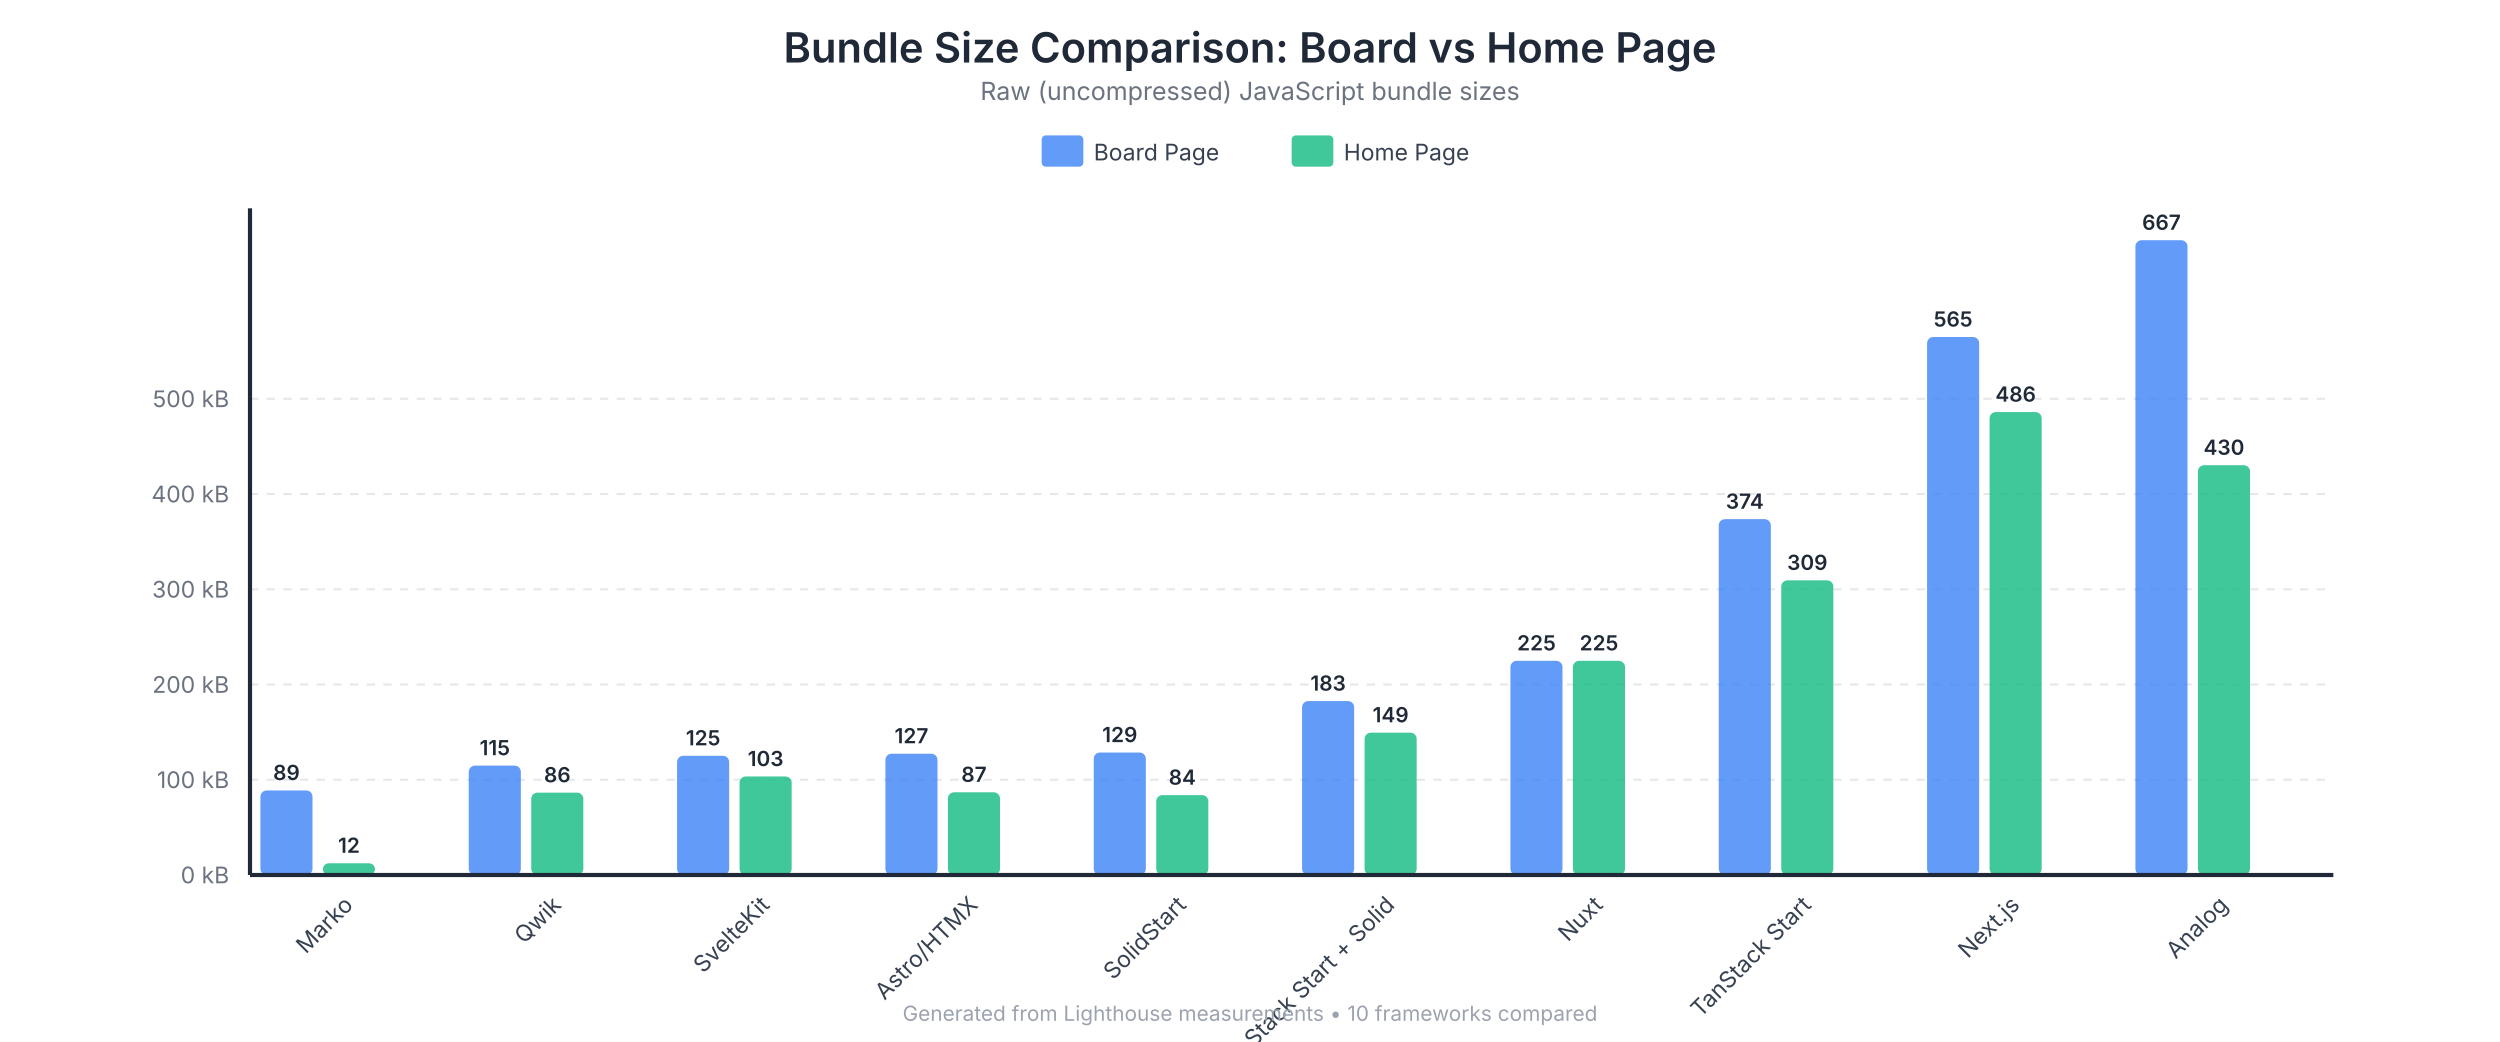
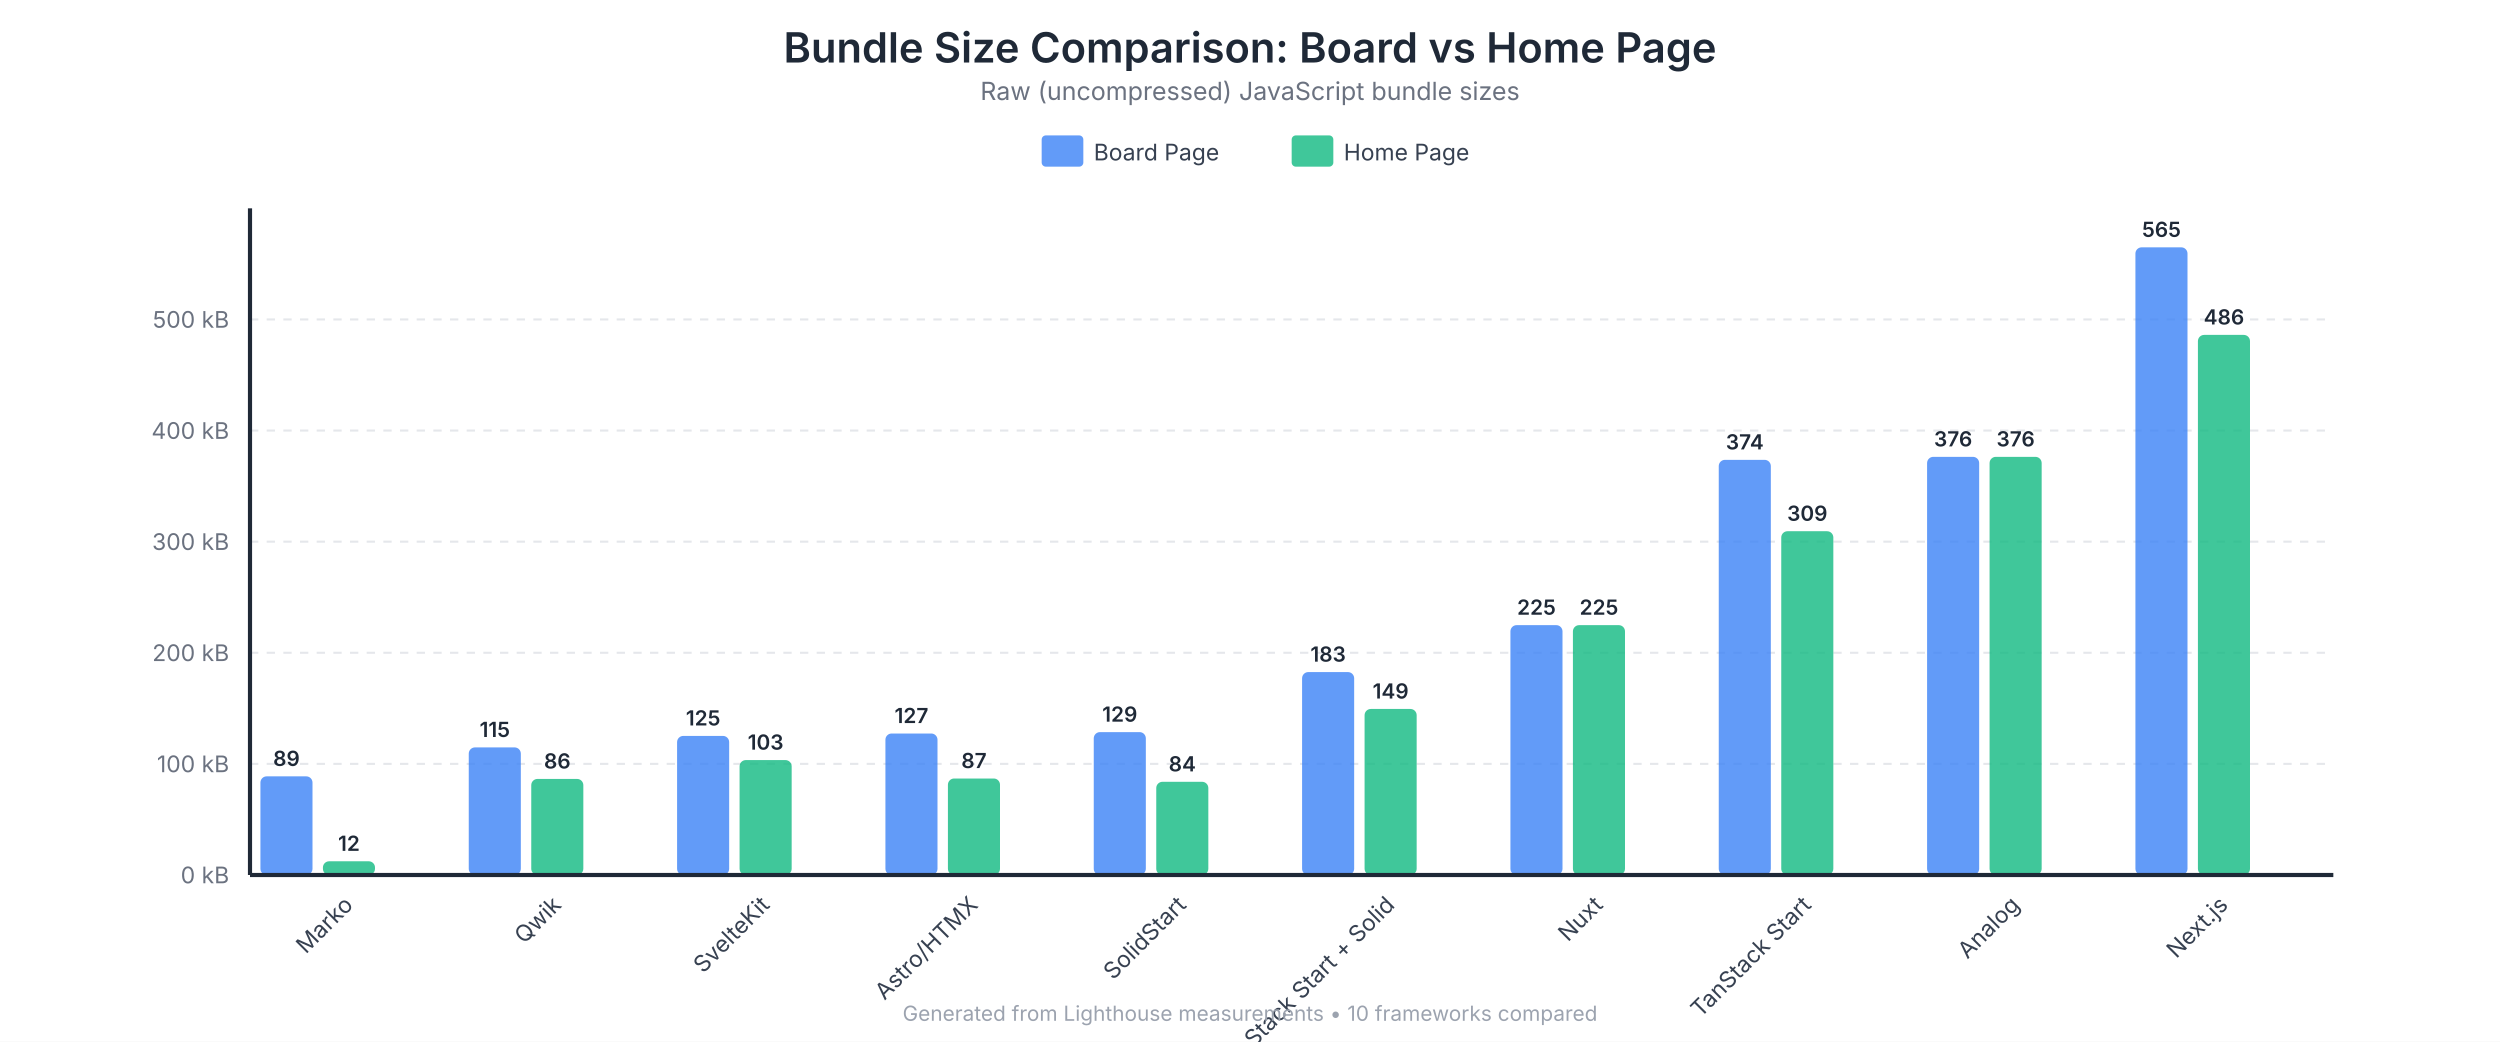
<svg xmlns="http://www.w3.org/2000/svg" viewBox="0 0 1200 500" font-family="system-ui, -apple-system, sans-serif">
  <rect width="1200" height="500" fill="#ffffff" />
  <text x="600.0" y="30" text-anchor="middle" font-size="20" font-weight="600" fill="#1f2937">
    Bundle Size Comparison: Board vs Home Page
  </text>
  <text x="600.0" y="48" text-anchor="middle" font-size="12" fill="#6b7280">
    Raw (uncompressed) JavaScript bundle sizes
  </text>
  <g transform="translate(120, 100)">
    <line x1="0" y1="320.0" x2="1000" y2="320.0" stroke="#e5e7eb" stroke-width="1" stroke-dasharray="4,4" />
    <text x="-10" y="320.0" text-anchor="end" dominant-baseline="middle" font-size="11" fill="#6b7280">0 kB</text>
-     <line x1="0" y1="274.286" x2="1000" y2="274.286" stroke="#e5e7eb" stroke-width="1" stroke-dasharray="4,4" />
-     <text x="-10" y="274.286" text-anchor="end" dominant-baseline="middle" font-size="11" fill="#6b7280">100 kB</text>
-     <line x1="0" y1="228.571" x2="1000" y2="228.571" stroke="#e5e7eb" stroke-width="1" stroke-dasharray="4,4" />
-     <text x="-10" y="228.571" text-anchor="end" dominant-baseline="middle" font-size="11" fill="#6b7280">200 kB</text>
-     <line x1="0" y1="182.857" x2="1000" y2="182.857" stroke="#e5e7eb" stroke-width="1" stroke-dasharray="4,4" />
-     <text x="-10" y="182.857" text-anchor="end" dominant-baseline="middle" font-size="11" fill="#6b7280">300 kB</text>
-     <line x1="0" y1="137.143" x2="1000" y2="137.143" stroke="#e5e7eb" stroke-width="1" stroke-dasharray="4,4" />
-     <text x="-10" y="137.143" text-anchor="end" dominant-baseline="middle" font-size="11" fill="#6b7280">400 kB</text>
-     <line x1="0" y1="91.429" x2="1000" y2="91.429" stroke="#e5e7eb" stroke-width="1" stroke-dasharray="4,4" />
-     <text x="-10" y="91.429" text-anchor="end" dominant-baseline="middle" font-size="11" fill="#6b7280">500 kB</text>
-     <rect x="5.0" y="279.413" width="25.0" height="40.587" fill="#3b82f6" opacity="0.8" rx="3" />
-     <text x="17.5" y="274.413" text-anchor="middle" font-size="10" font-weight="600" fill="#1f2937">89</text>
-     <rect x="35.0" y="314.353" width="25.0" height="5.647" fill="#10b981" opacity="0.8" rx="3" />
-     <text x="47.5" y="309.353" text-anchor="middle" font-size="10" font-weight="600" fill="#1f2937">12</text>
+     <line x1="0" y1="266.667" x2="1000" y2="266.667" stroke="#e5e7eb" stroke-width="1" stroke-dasharray="4,4" />
+     <text x="-10" y="266.667" text-anchor="end" dominant-baseline="middle" font-size="11" fill="#6b7280">100 kB</text>
+     <line x1="0" y1="213.333" x2="1000" y2="213.333" stroke="#e5e7eb" stroke-width="1" stroke-dasharray="4,4" />
+     <text x="-10" y="213.333" text-anchor="end" dominant-baseline="middle" font-size="11" fill="#6b7280">200 kB</text>
+     <line x1="0" y1="160.0" x2="1000" y2="160.0" stroke="#e5e7eb" stroke-width="1" stroke-dasharray="4,4" />
+     <text x="-10" y="160.0" text-anchor="end" dominant-baseline="middle" font-size="11" fill="#6b7280">300 kB</text>
+     <line x1="0" y1="106.667" x2="1000" y2="106.667" stroke="#e5e7eb" stroke-width="1" stroke-dasharray="4,4" />
+     <text x="-10" y="106.667" text-anchor="end" dominant-baseline="middle" font-size="11" fill="#6b7280">400 kB</text>
+     <line x1="0" y1="53.333" x2="1000" y2="53.333" stroke="#e5e7eb" stroke-width="1" stroke-dasharray="4,4" />
+     <text x="-10" y="53.333" text-anchor="end" dominant-baseline="middle" font-size="11" fill="#6b7280">500 kB</text>
+     <rect x="5.0" y="272.648" width="25.0" height="47.352" fill="#3b82f6" opacity="0.8" rx="3" />
+     <text x="17.5" y="267.648" text-anchor="middle" font-size="10" font-weight="600" fill="#1f2937">89</text>
+     <rect x="35.0" y="313.412" width="25.0" height="6.588" fill="#10b981" opacity="0.8" rx="3" />
+     <text x="47.5" y="308.412" text-anchor="middle" font-size="10" font-weight="600" fill="#1f2937">12</text>
    <text x="50.0" y="335" text-anchor="end" font-size="11" fill="#374151" transform="rotate(-45, 50.0, 335)">Marko</text>
-     <rect x="105.0" y="267.501" width="25.0" height="52.499" fill="#3b82f6" opacity="0.8" rx="3" />
-     <text x="117.5" y="262.501" text-anchor="middle" font-size="10" font-weight="600" fill="#1f2937">115</text>
-     <rect x="135.0" y="280.471" width="25.0" height="39.529" fill="#10b981" opacity="0.8" rx="3" />
-     <text x="147.5" y="275.471" text-anchor="middle" font-size="10" font-weight="600" fill="#1f2937">86</text>
+     <rect x="105.0" y="258.752" width="25.0" height="61.248" fill="#3b82f6" opacity="0.8" rx="3" />
+     <text x="117.5" y="253.752" text-anchor="middle" font-size="10" font-weight="600" fill="#1f2937">115</text>
+     <rect x="135.0" y="273.883" width="25.0" height="46.117" fill="#10b981" opacity="0.8" rx="3" />
+     <text x="147.5" y="268.883" text-anchor="middle" font-size="10" font-weight="600" fill="#1f2937">86</text>
    <text x="150.0" y="335" text-anchor="end" font-size="11" fill="#374151" transform="rotate(-45, 150.0, 335)">Qwik</text>
-     <rect x="205.0" y="262.771" width="25.0" height="57.229" fill="#3b82f6" opacity="0.8" rx="3" />
-     <text x="217.5" y="257.771" text-anchor="middle" font-size="10" font-weight="600" fill="#1f2937">125</text>
-     <rect x="235.0" y="272.717" width="25.0" height="47.283" fill="#10b981" opacity="0.8" rx="3" />
-     <text x="247.5" y="267.717" text-anchor="middle" font-size="10" font-weight="600" fill="#1f2937">103</text>
+     <rect x="205.0" y="253.233" width="25.0" height="66.767" fill="#3b82f6" opacity="0.8" rx="3" />
+     <text x="217.5" y="248.233" text-anchor="middle" font-size="10" font-weight="600" fill="#1f2937">125</text>
+     <rect x="235.0" y="264.836" width="25.0" height="55.164" fill="#10b981" opacity="0.8" rx="3" />
+     <text x="247.5" y="259.836" text-anchor="middle" font-size="10" font-weight="600" fill="#1f2937">103</text>
    <text x="250.0" y="335" text-anchor="end" font-size="11" fill="#374151" transform="rotate(-45, 250.0, 335)">SvelteKit</text>
-     <rect x="305.0" y="261.783" width="25.0" height="58.217" fill="#3b82f6" opacity="0.8" rx="3" />
-     <text x="317.5" y="256.783" text-anchor="middle" font-size="10" font-weight="600" fill="#1f2937">127</text>
-     <rect x="335.0" y="280.297" width="25.0" height="39.703" fill="#10b981" opacity="0.8" rx="3" />
-     <text x="347.5" y="275.297" text-anchor="middle" font-size="10" font-weight="600" fill="#1f2937">87</text>
+     <rect x="305.0" y="252.08" width="25.0" height="67.92" fill="#3b82f6" opacity="0.8" rx="3" />
+     <text x="317.5" y="247.08" text-anchor="middle" font-size="10" font-weight="600" fill="#1f2937">127</text>
+     <rect x="335.0" y="273.68" width="25.0" height="46.32" fill="#10b981" opacity="0.8" rx="3" />
+     <text x="347.5" y="268.68" text-anchor="middle" font-size="10" font-weight="600" fill="#1f2937">87</text>
    <text x="350.0" y="335" text-anchor="end" font-size="11" fill="#374151" transform="rotate(-45, 350.0, 335)">Astro/HTMX</text>
-     <rect x="405.0" y="261.209" width="25.0" height="58.791" fill="#3b82f6" opacity="0.8" rx="3" />
-     <text x="417.5" y="256.209" text-anchor="middle" font-size="10" font-weight="600" fill="#1f2937">129</text>
-     <rect x="435.0" y="281.652" width="25.0" height="38.348" fill="#10b981" opacity="0.8" rx="3" />
-     <text x="447.5" y="276.652" text-anchor="middle" font-size="10" font-weight="600" fill="#1f2937">84</text>
+     <rect x="405.0" y="251.41" width="25.0" height="68.59" fill="#3b82f6" opacity="0.8" rx="3" />
+     <text x="417.5" y="246.41" text-anchor="middle" font-size="10" font-weight="600" fill="#1f2937">129</text>
+     <rect x="435.0" y="275.261" width="25.0" height="44.739" fill="#10b981" opacity="0.8" rx="3" />
+     <text x="447.5" y="270.261" text-anchor="middle" font-size="10" font-weight="600" fill="#1f2937">84</text>
    <text x="450.0" y="335" text-anchor="end" font-size="11" fill="#374151" transform="rotate(-45, 450.0, 335)">SolidStart</text>
-     <rect x="505.0" y="236.508" width="25.0" height="83.492" fill="#3b82f6" opacity="0.8" rx="3" />
-     <text x="517.5" y="231.508" text-anchor="middle" font-size="10" font-weight="600" fill="#1f2937">183</text>
-     <rect x="535.0" y="251.688" width="25.0" height="68.312" fill="#10b981" opacity="0.8" rx="3" />
-     <text x="547.5" y="246.688" text-anchor="middle" font-size="10" font-weight="600" fill="#1f2937">149</text>
+     <rect x="505.0" y="222.592" width="25.0" height="97.408" fill="#3b82f6" opacity="0.8" rx="3" />
+     <text x="517.5" y="217.592" text-anchor="middle" font-size="10" font-weight="600" fill="#1f2937">183</text>
+     <rect x="535.0" y="240.303" width="25.0" height="79.697" fill="#10b981" opacity="0.8" rx="3" />
+     <text x="547.5" y="235.303" text-anchor="middle" font-size="10" font-weight="600" fill="#1f2937">149</text>
    <text x="550.0" y="335" text-anchor="end" font-size="11" fill="#374151" transform="rotate(-45, 550.0, 335)">TanStack Start + Solid</text>
-     <rect x="605.0" y="217.199" width="25.0" height="102.801" fill="#3b82f6" opacity="0.8" rx="3" />
-     <text x="617.5" y="212.199" text-anchor="middle" font-size="10" font-weight="600" fill="#1f2937">225</text>
-     <rect x="635.0" y="217.199" width="25.0" height="102.801" fill="#10b981" opacity="0.8" rx="3" />
-     <text x="647.5" y="212.199" text-anchor="middle" font-size="10" font-weight="600" fill="#1f2937">225</text>
+     <rect x="605.0" y="200.065" width="25.0" height="119.935" fill="#3b82f6" opacity="0.8" rx="3" />
+     <text x="617.5" y="195.065" text-anchor="middle" font-size="10" font-weight="600" fill="#1f2937">225</text>
+     <rect x="635.0" y="200.065" width="25.0" height="119.935" fill="#10b981" opacity="0.8" rx="3" />
+     <text x="647.5" y="195.065" text-anchor="middle" font-size="10" font-weight="600" fill="#1f2937">225</text>
    <text x="650.0" y="335" text-anchor="end" font-size="11" fill="#374151" transform="rotate(-45, 650.0, 335)">Nuxt</text>
-     <rect x="705.0" y="149.192" width="25.0" height="170.808" fill="#3b82f6" opacity="0.8" rx="3" />
-     <text x="717.5" y="144.192" text-anchor="middle" font-size="10" font-weight="600" fill="#1f2937">374</text>
-     <rect x="735.0" y="178.562" width="25.0" height="141.438" fill="#10b981" opacity="0.8" rx="3" />
-     <text x="747.5" y="173.562" text-anchor="middle" font-size="10" font-weight="600" fill="#1f2937">309</text>
+     <rect x="705.0" y="120.724" width="25.0" height="199.276" fill="#3b82f6" opacity="0.8" rx="3" />
+     <text x="717.5" y="115.724" text-anchor="middle" font-size="10" font-weight="600" fill="#1f2937">374</text>
+     <rect x="735.0" y="154.989" width="25.0" height="165.011" fill="#10b981" opacity="0.8" rx="3" />
+     <text x="747.5" y="149.989" text-anchor="middle" font-size="10" font-weight="600" fill="#1f2937">309</text>
    <text x="750.0" y="335" text-anchor="end" font-size="11" fill="#374151" transform="rotate(-45, 750.0, 335)">TanStack Start</text>
-     <rect x="805.0" y="61.758" width="25.0" height="258.242" fill="#3b82f6" opacity="0.8" rx="3" />
-     <text x="817.5" y="56.758" text-anchor="middle" font-size="10" font-weight="600" fill="#1f2937">565</text>
-     <rect x="835.0" y="97.787" width="25.0" height="222.213" fill="#10b981" opacity="0.8" rx="3" />
-     <text x="847.5" y="92.787" text-anchor="middle" font-size="10" font-weight="600" fill="#1f2937">486</text>
-     <text x="850.0" y="335" text-anchor="end" font-size="11" fill="#374151" transform="rotate(-45, 850.0, 335)">Next.js</text>
-     <rect x="905.0" y="15.304" width="25.0" height="304.696" fill="#3b82f6" opacity="0.8" rx="3" />
-     <text x="917.5" y="10.304" text-anchor="middle" font-size="10" font-weight="600" fill="#1f2937">667</text>
-     <rect x="935.0" y="123.3" width="25.0" height="196.7" fill="#10b981" opacity="0.8" rx="3" />
-     <text x="947.5" y="118.3" text-anchor="middle" font-size="10" font-weight="600" fill="#1f2937">430</text>
-     <text x="950.0" y="335" text-anchor="end" font-size="11" fill="#374151" transform="rotate(-45, 950.0, 335)">Analog</text>
+     <rect x="805.0" y="119.283" width="25.0" height="200.717" fill="#3b82f6" opacity="0.8" rx="3" />
+     <text x="817.5" y="114.283" text-anchor="middle" font-size="10" font-weight="600" fill="#1f2937">376</text>
+     <rect x="835.0" y="119.283" width="25.0" height="200.717" fill="#10b981" opacity="0.8" rx="3" />
+     <text x="847.5" y="114.283" text-anchor="middle" font-size="10" font-weight="600" fill="#1f2937">376</text>
+     <text x="850.0" y="335" text-anchor="end" font-size="11" fill="#374151" transform="rotate(-45, 850.0, 335)">Analog</text>
+     <rect x="905.0" y="18.717" width="25.0" height="301.283" fill="#3b82f6" opacity="0.8" rx="3" />
+     <text x="917.5" y="13.717" text-anchor="middle" font-size="10" font-weight="600" fill="#1f2937">565</text>
+     <rect x="935.0" y="60.752" width="25.0" height="259.248" fill="#10b981" opacity="0.8" rx="3" />
+     <text x="947.5" y="55.752" text-anchor="middle" font-size="10" font-weight="600" fill="#1f2937">486</text>
+     <text x="950.0" y="335" text-anchor="end" font-size="11" fill="#374151" transform="rotate(-45, 950.0, 335)">Next.js</text>
    <line x1="0" y1="320" x2="1000" y2="320" stroke="#1f2937" stroke-width="2" />
    <line x1="0" y1="0" x2="0" y2="320" stroke="#1f2937" stroke-width="2" />
  </g>
  <rect x="500.0" y="65" width="20" height="15" fill="#3b82f6" opacity="0.8" rx="2" />
  <text x="525.0" y="77" font-size="11" fill="#374151">Board Page</text>
  <rect x="620.0" y="65" width="20" height="15" fill="#10b981" opacity="0.8" rx="2" />
  <text x="645.0" y="77" font-size="11" fill="#374151">Home Page</text>
  <text x="600.0" y="490" text-anchor="middle" font-size="10" fill="#9ca3af">
    Generated from Lighthouse measurements • 10 frameworks compared
  </text>
</svg>
